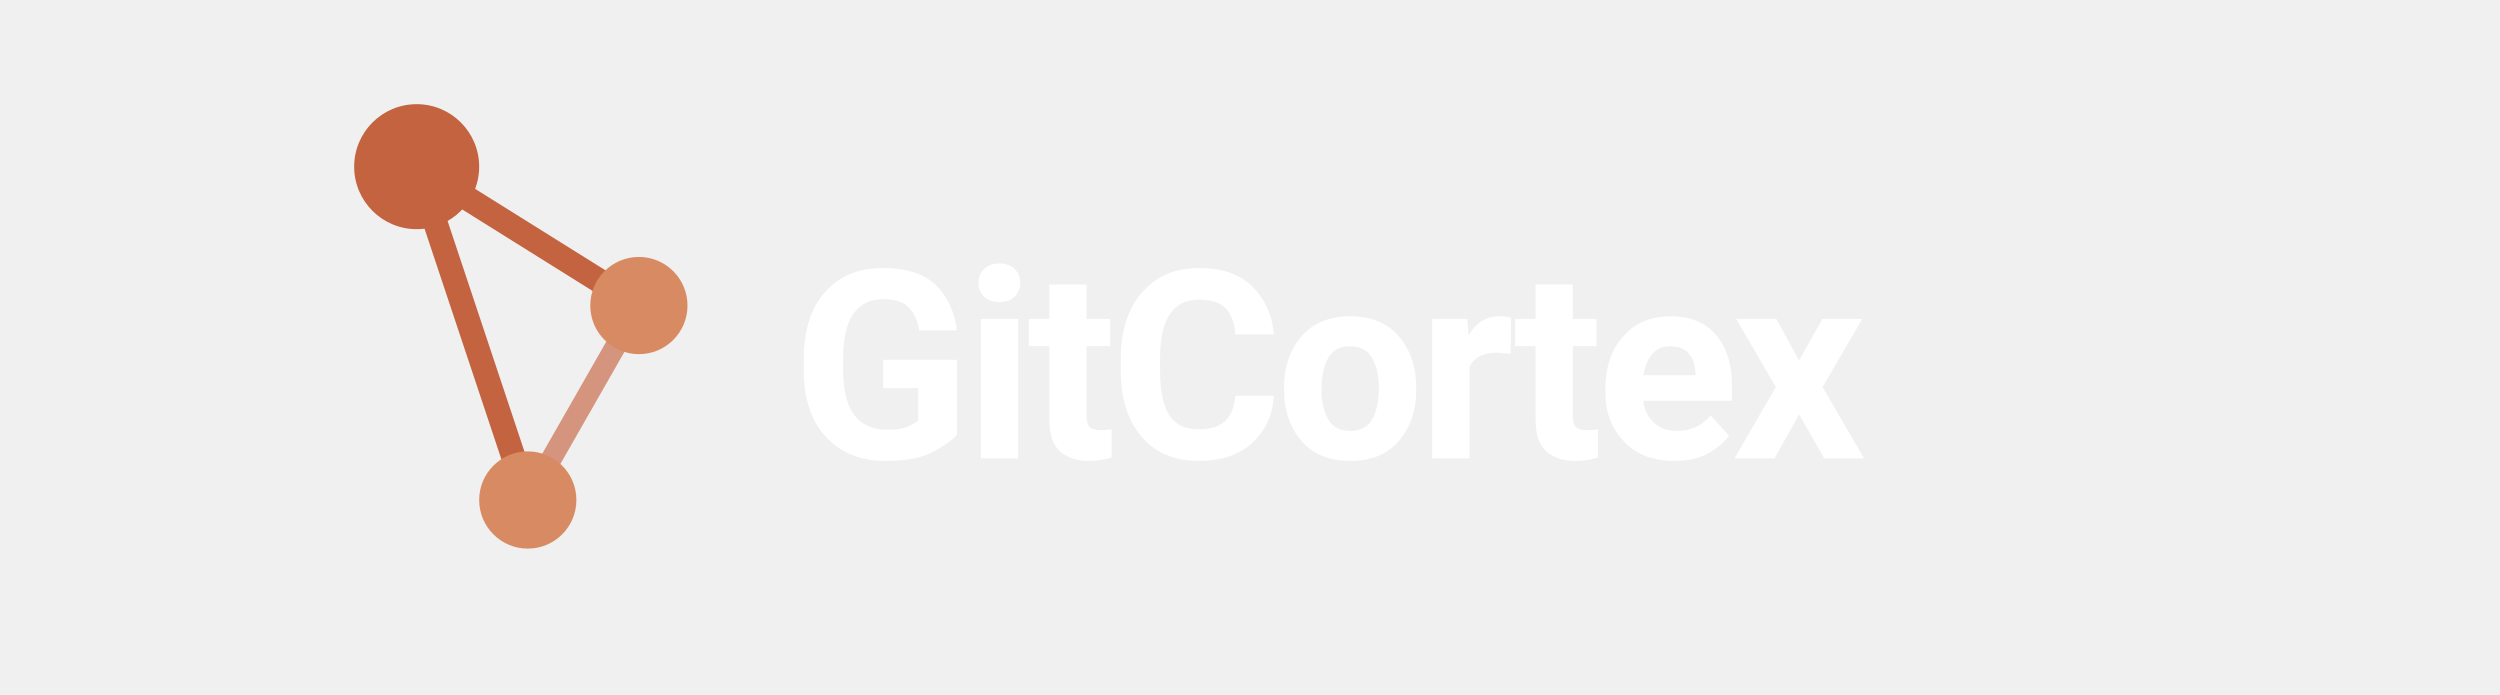
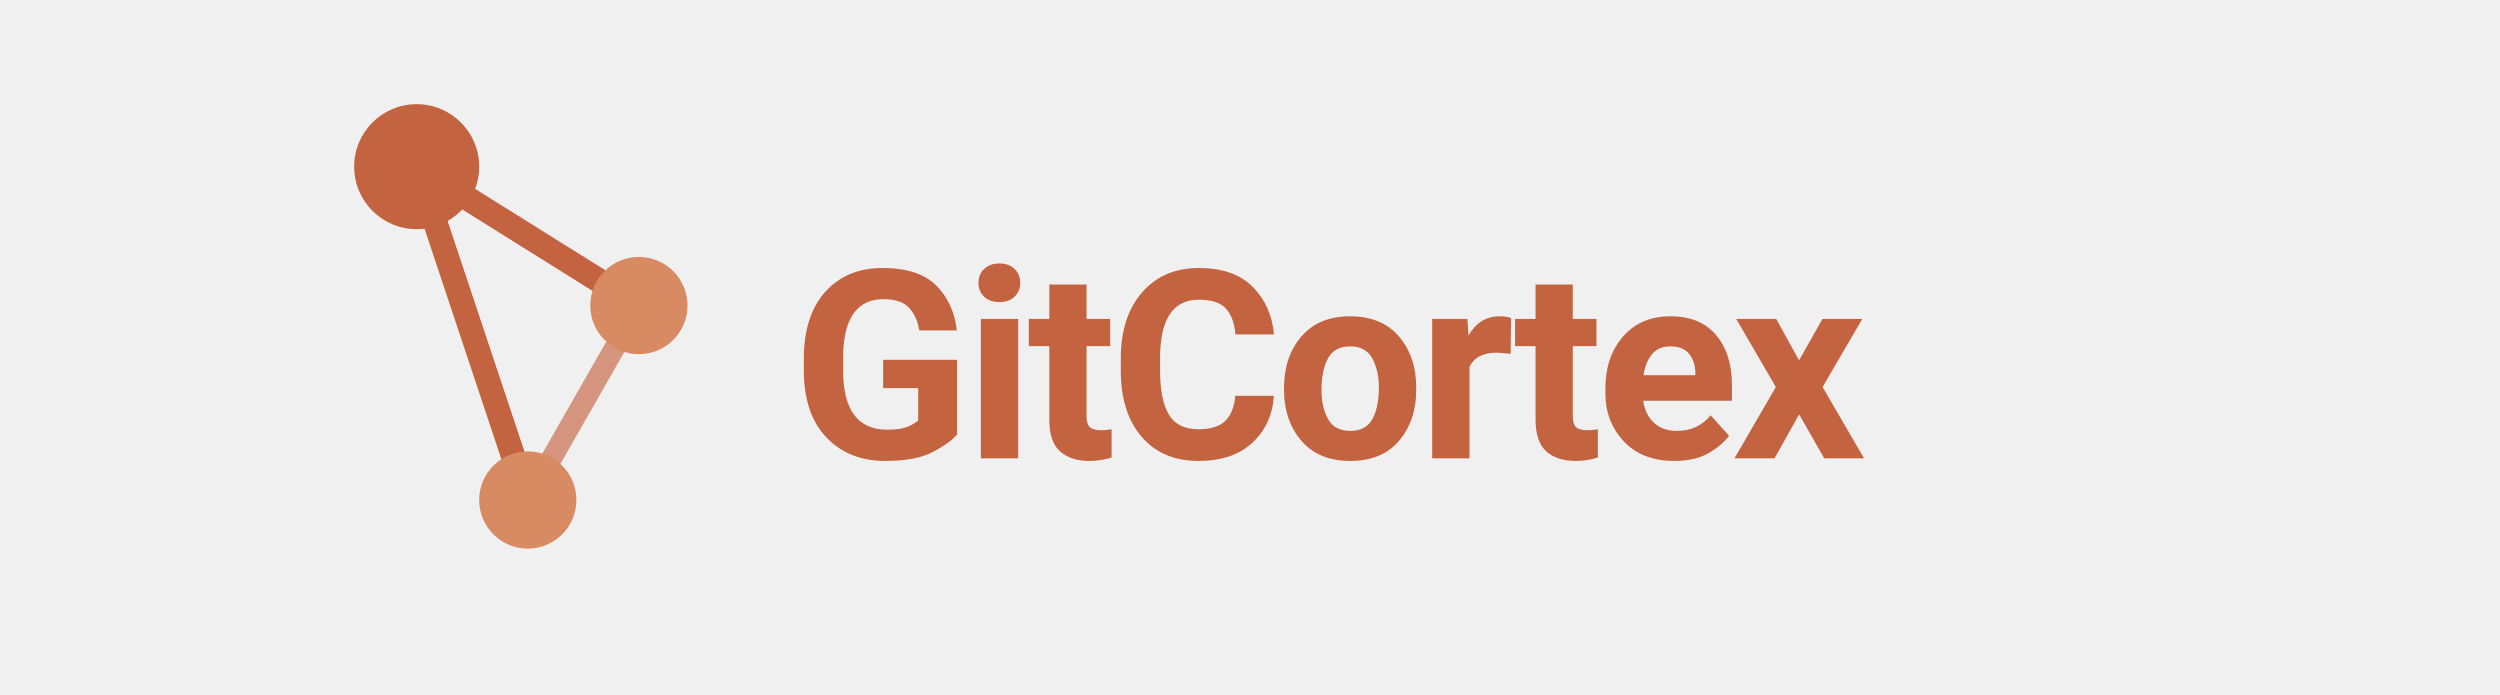
<svg xmlns="http://www.w3.org/2000/svg" viewBox="0 0 360 100" fill="none" aria-label="GitCortex">
  <g transform="translate(50, 0)">
    <line x1="10" y1="24" x2="42" y2="44" stroke="#C4633F" stroke-width="3.5" stroke-linecap="round" />
    <line x1="10" y1="24" x2="26" y2="72" stroke="#C4633F" stroke-width="3.5" stroke-linecap="round" />
    <line x1="42" y1="44" x2="26" y2="72" stroke="#C4633F" stroke-width="3" stroke-linecap="round" opacity="0.65" />
    <circle cx="10" cy="24" r="9" fill="#C4633F" />
    <circle cx="42" cy="44" r="7" fill="#D88B62" />
    <circle cx="26" cy="72" r="7" fill="#D88B62" />
-     <text x="64" y="66" font-family="-apple-system,BlinkMacSystemFont,'Segoe UI',Roboto,sans-serif" font-size="38" font-weight="700" fill="#ffffff" letter-spacing="-1">GitCortex</text>
+     <text x="64" y="66" font-family="-apple-system,BlinkMacSystemFont,'Segoe UI',Roboto,sans-serif" font-size="38" font-weight="700" fill="#C4633F" letter-spacing="-1">GitCortex</text>
  </g>
</svg>
